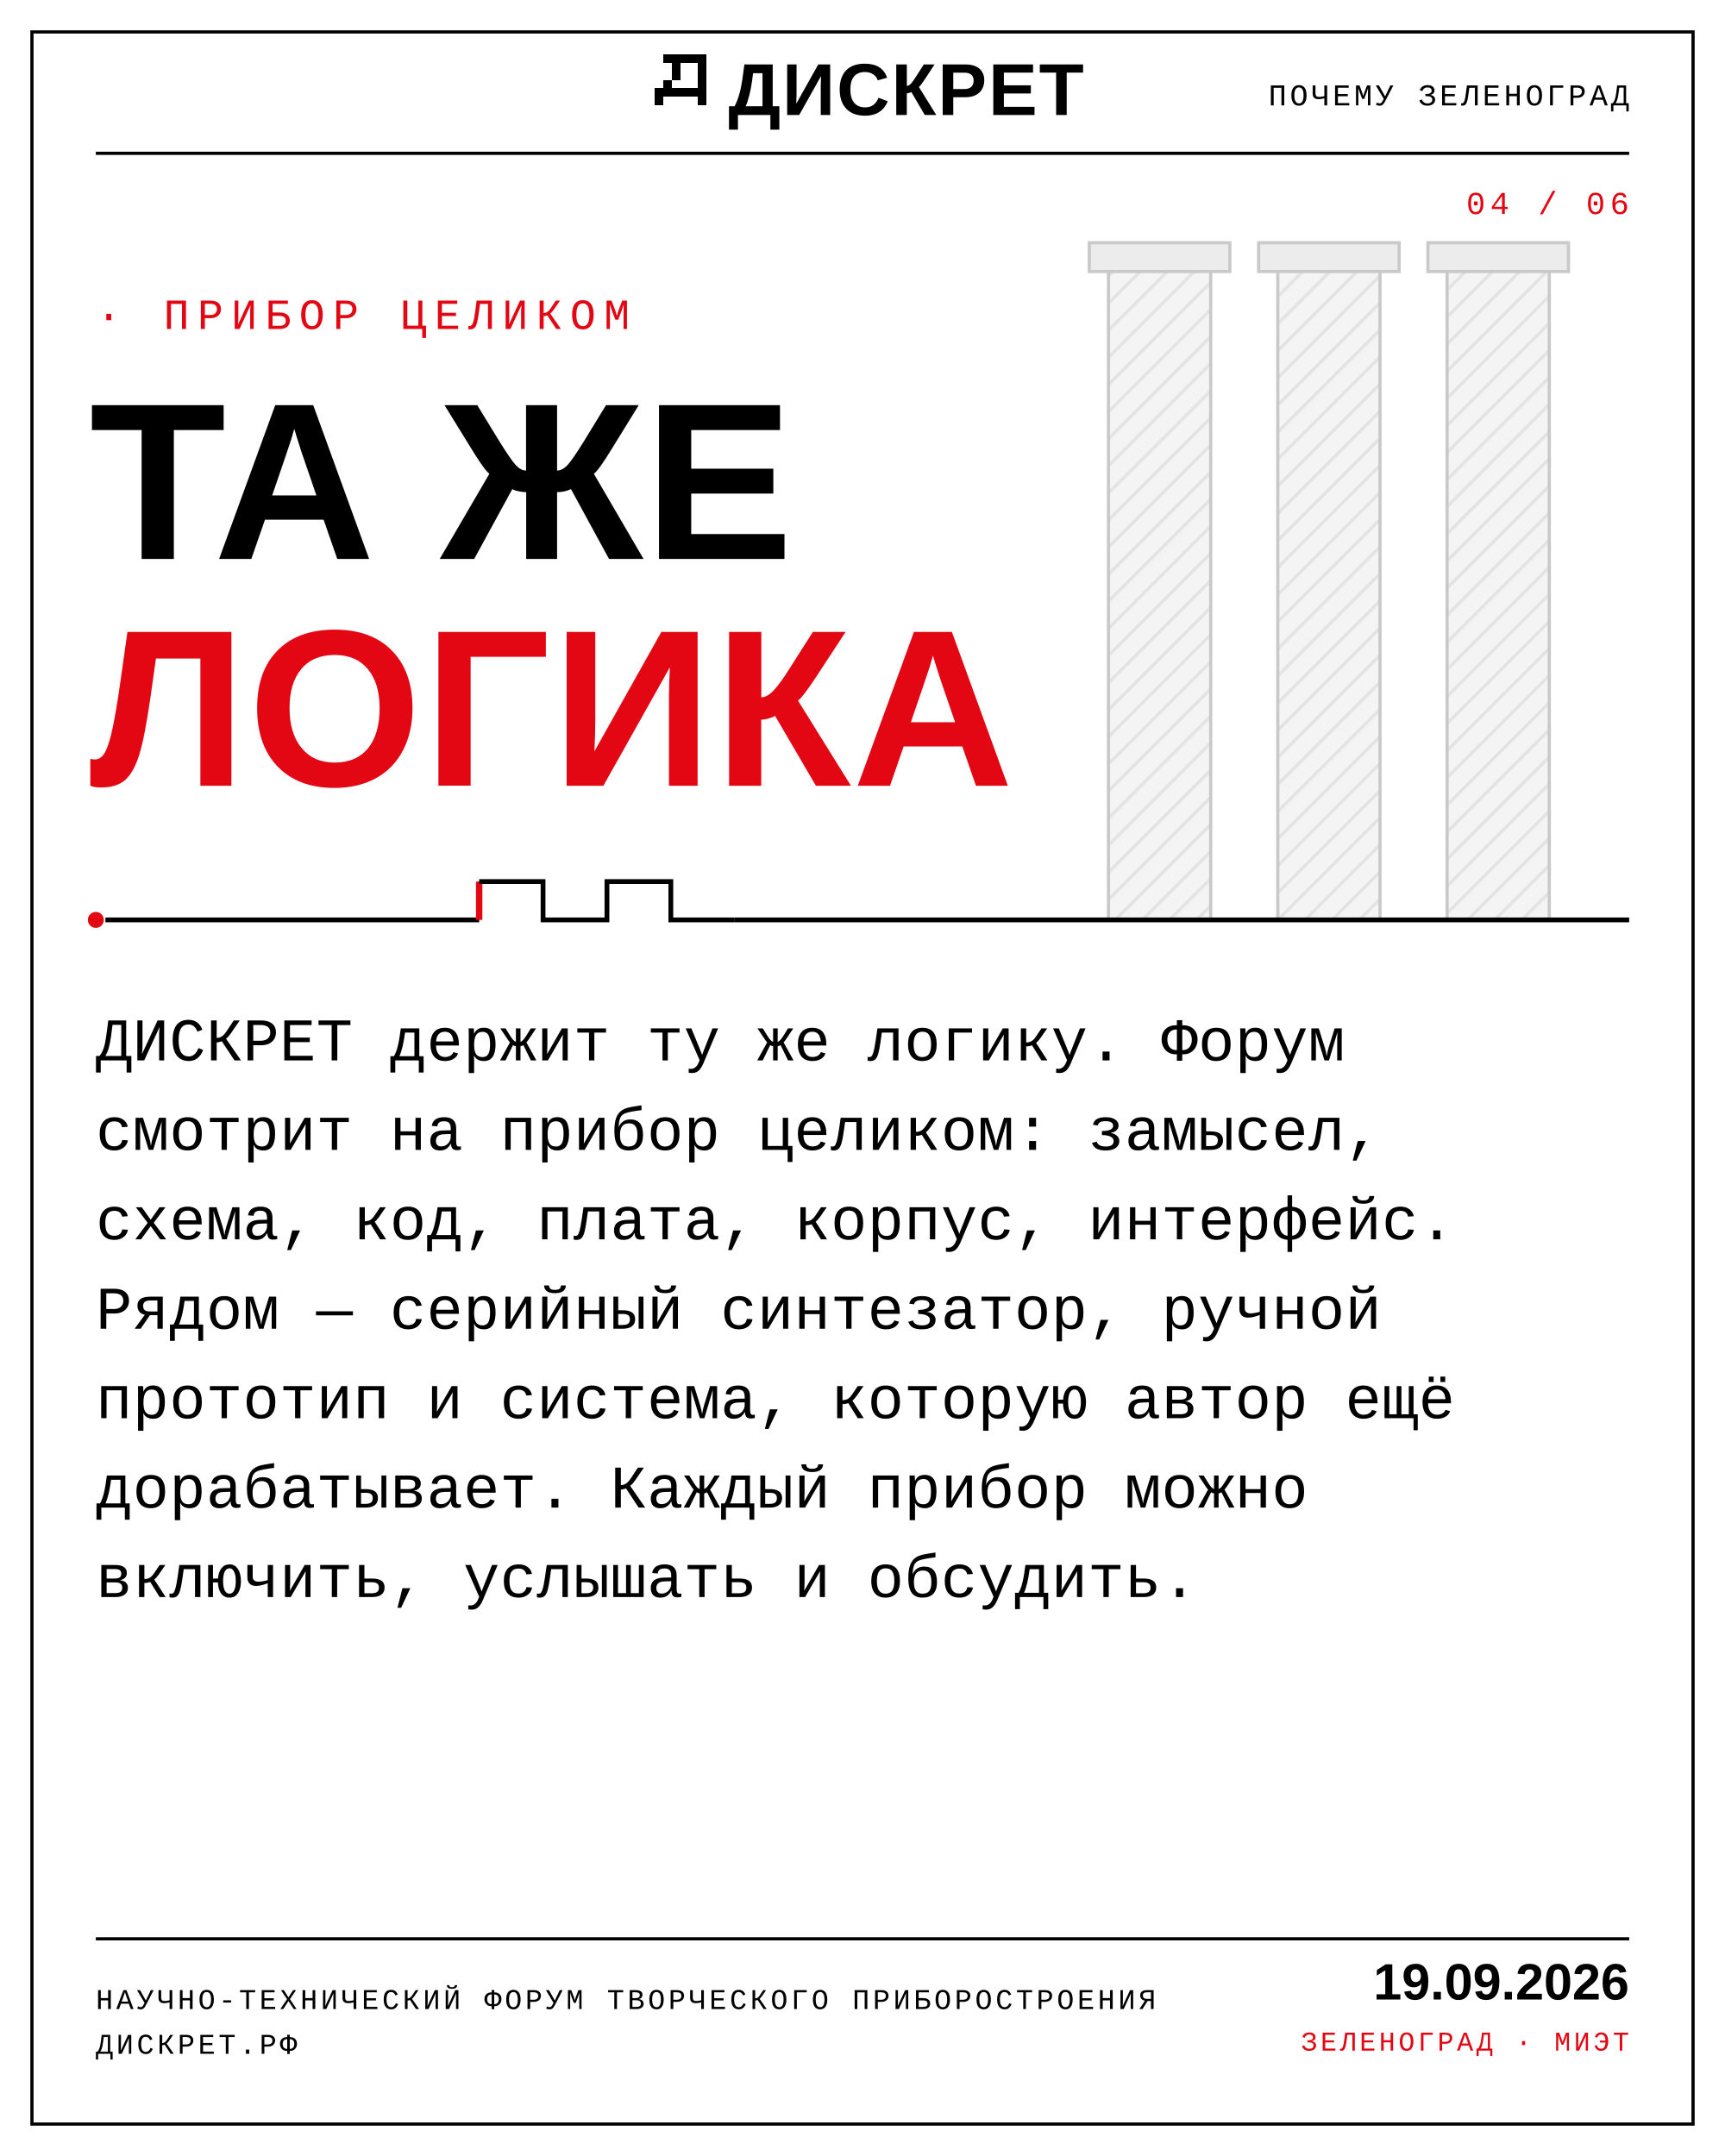
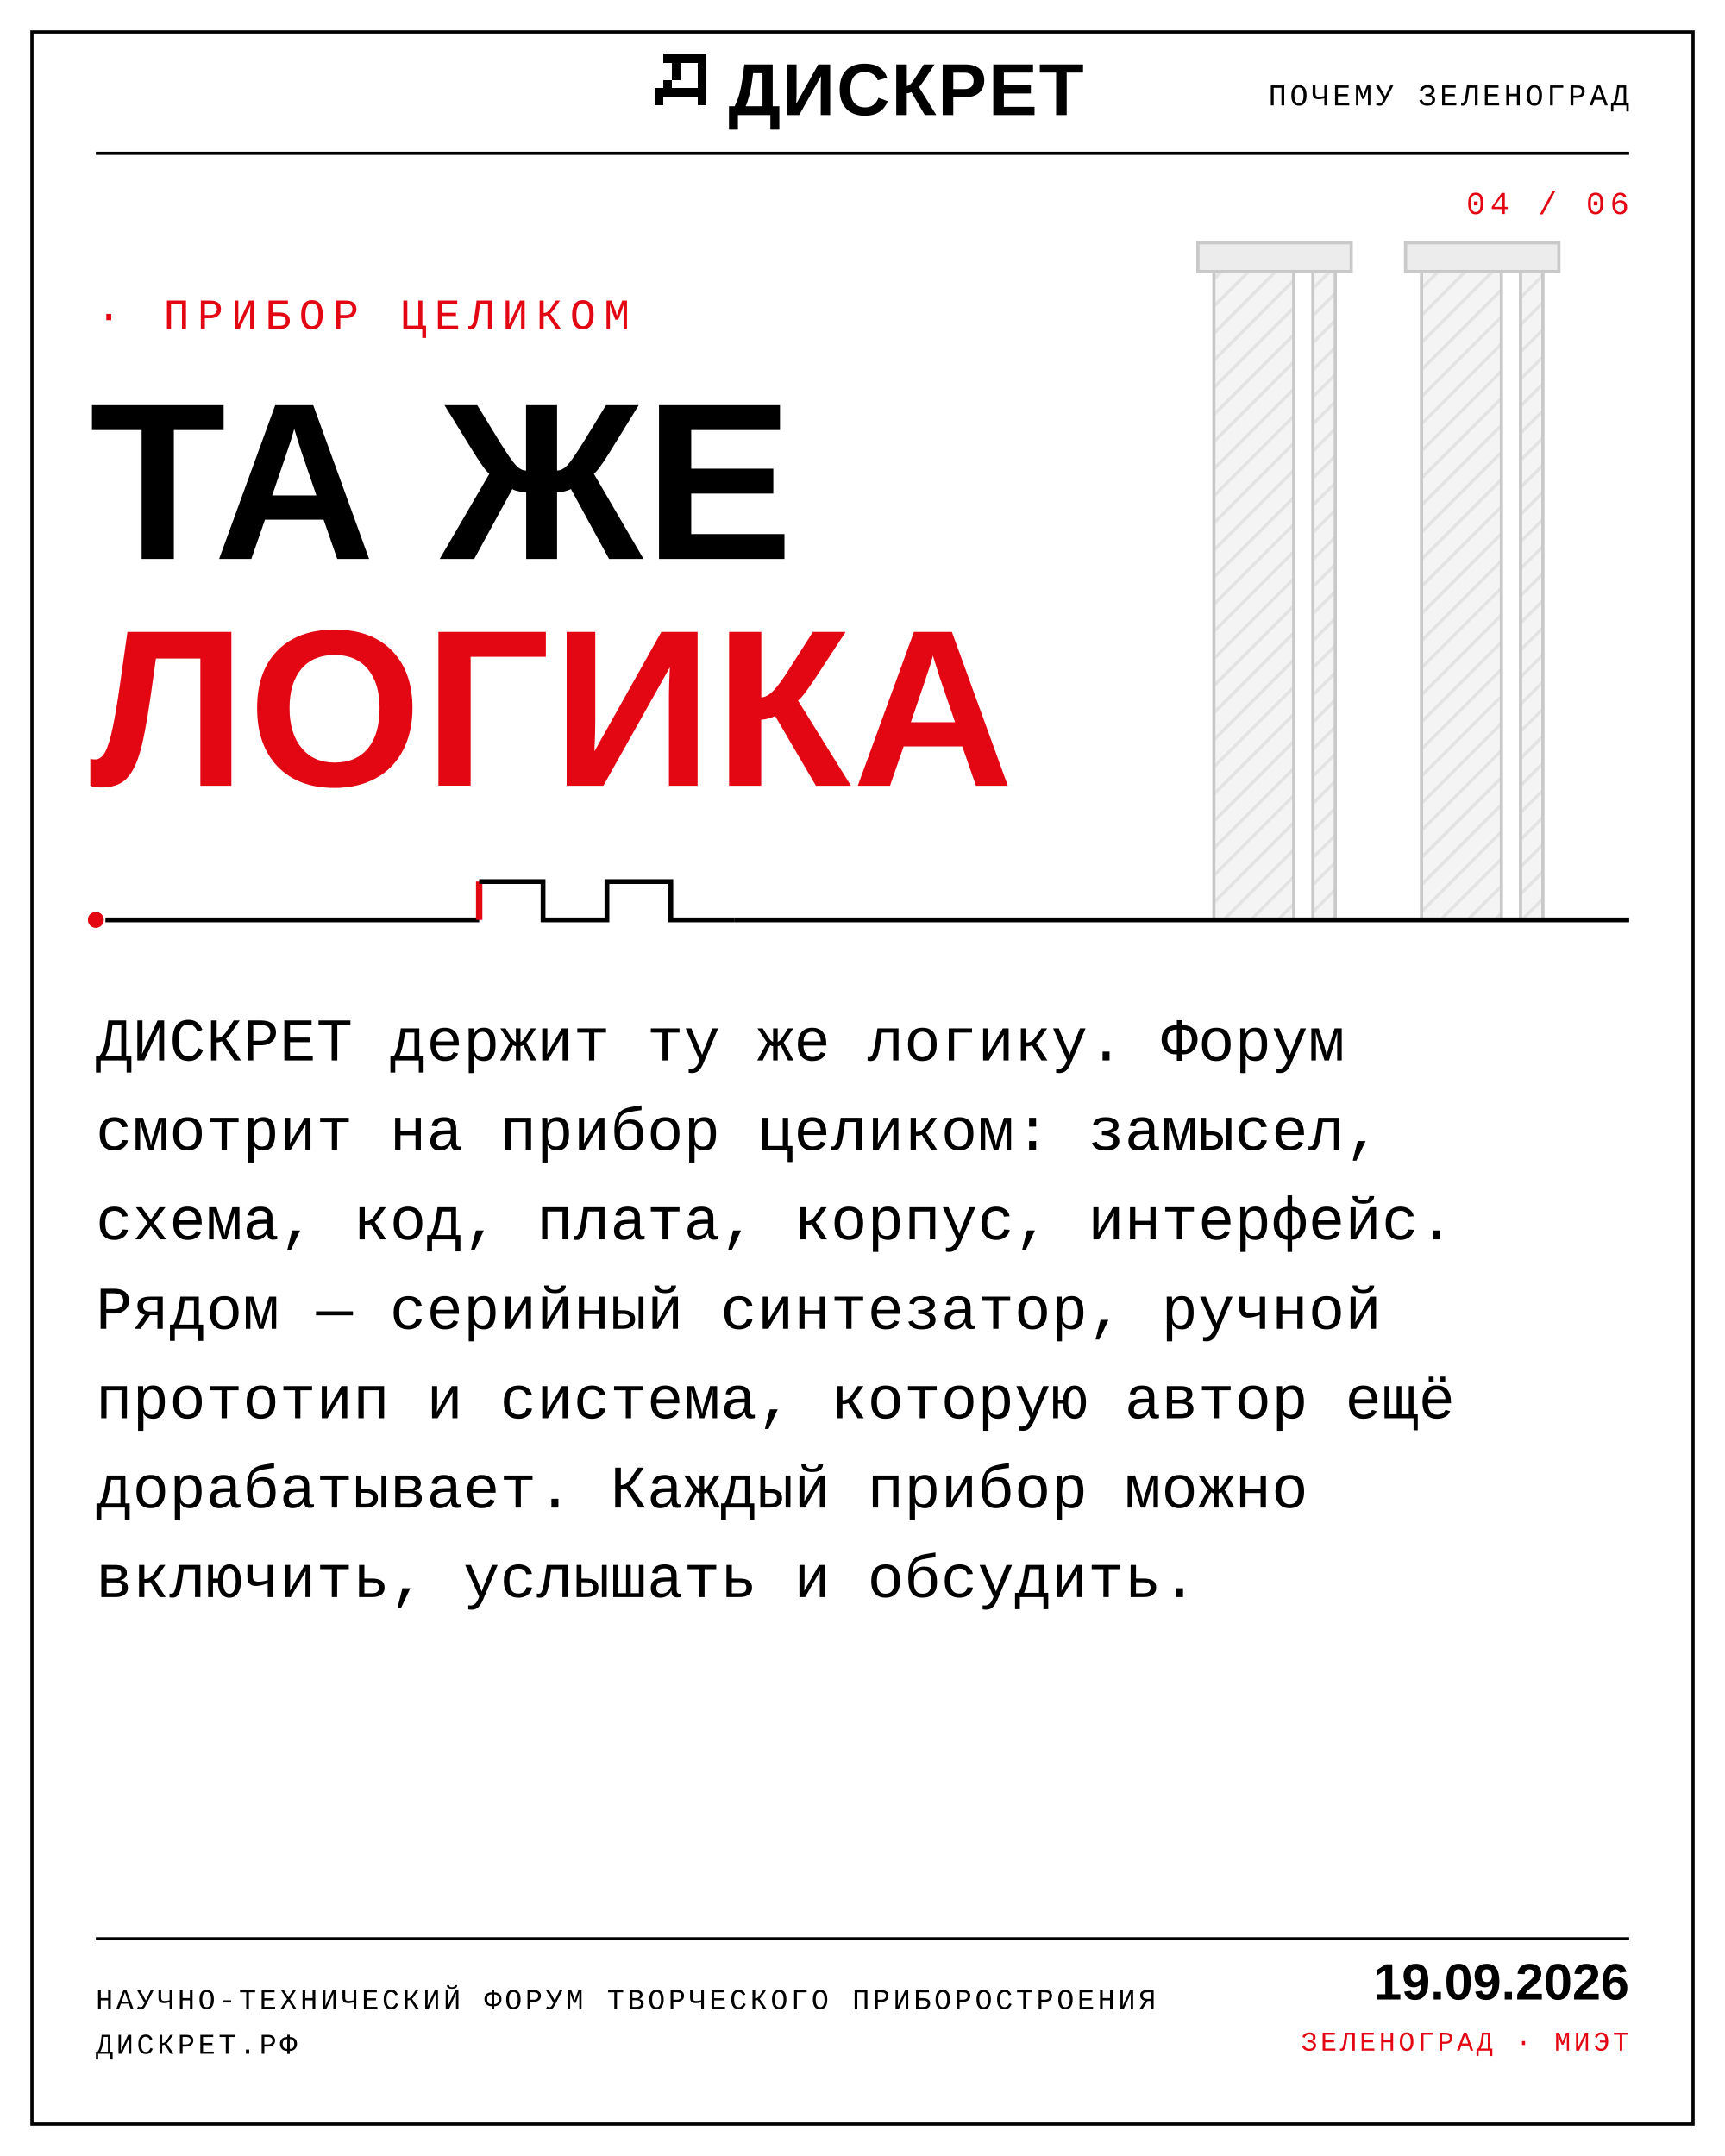
<svg xmlns="http://www.w3.org/2000/svg" width="1080" height="1350" viewBox="0 0 1080 1350" fill="none" font-family="'Arial Narrow','Helvetica Neue',Arial,sans-serif">
  <defs>
    <g id="logoD" shape-rendering="crispEdges" transform="scale(0.66667)">
      <rect x="10" y="0" width="2" height="12" />
      <rect x="2" y="0" width="8" height="2" />
      <rect x="4" y="2" width="2" height="4" />
      <rect x="2" y="6" width="2" height="2" />
      <rect x="0" y="8" width="12" height="2" />
      <rect x="0" y="10" width="2" height="2" />
    </g>
    <pattern id="th" width="12" height="12" patternTransform="rotate(45)" patternUnits="userSpaceOnUse">
      <rect width="12" height="12" fill="#f4f4f4" />
      <line x1="0" y1="0" x2="0" y2="12" stroke="#e3e3e3" stroke-width="4" />
    </pattern>
  </defs>
  <rect width="1080" height="1350" fill="#FFFFFF" />
  <rect x="20" y="20" width="1040" height="1310" fill="none" stroke="#000" stroke-width="2" />
  <use href="#logoD" fill="#000" transform="translate(410,34) scale(4.0)" />
  <text x="456" y="72" font-weight="800" font-size="46" letter-spacing="1" fill="#000">ДИСКРЕТ</text>
  <text x="1020" y="66" text-anchor="end" font-family="'Courier New',monospace" font-size="19" letter-spacing="2" fill="#000">ПОЧЕМУ ЗЕЛЕНОГРАД</text>
  <line x1="60" y1="96" x2="1020" y2="96" stroke="#000" stroke-width="2" />
  <text x="1020" y="134" text-anchor="end" font-family="'Courier New',monospace" font-size="20" letter-spacing="3" fill="#E30613">04 / 06</text>
-   <rect x="682" y="152" width="88" height="18" fill="#ececec" stroke="#c9c9c9" stroke-width="2" />
-   <rect x="694" y="170" width="64" height="406" fill="url(#th)" stroke="#c9c9c9" stroke-width="2" />
-   <rect x="788" y="152" width="88" height="18" fill="#ececec" stroke="#c9c9c9" stroke-width="2" />
-   <rect x="800" y="170" width="64" height="406" fill="url(#th)" stroke="#c9c9c9" stroke-width="2" />
-   <rect x="894" y="152" width="88" height="18" fill="#ececec" stroke="#c9c9c9" stroke-width="2" />
-   <rect x="906" y="170" width="64" height="406" fill="url(#th)" stroke="#c9c9c9" stroke-width="2" />
+   <rect x="750" y="152" width="96" height="18" fill="#ececec" stroke="#c9c9c9" stroke-width="2" />
+   <rect x="760" y="170" width="50" height="406" fill="url(#th)" stroke="#c9c9c9" stroke-width="2" />
+   <rect x="822" y="170" width="14" height="406" fill="url(#th)" stroke="#c9c9c9" stroke-width="2" />
+   <rect x="880" y="152" width="96" height="18" fill="#ececec" stroke="#c9c9c9" stroke-width="2" />
+   <rect x="890" y="170" width="50" height="406" fill="url(#th)" stroke="#c9c9c9" stroke-width="2" />
+   <rect x="952" y="170" width="14" height="406" fill="url(#th)" stroke="#c9c9c9" stroke-width="2" />
  <text x="60" y="206" font-family="'Courier New',monospace" font-size="27" letter-spacing="5" fill="#E30613">· ПРИБОР ЦЕЛИКОМ</text>
  <text x="56" y="350" font-weight="800" font-size="140" letter-spacing="1" fill="#000">ТА ЖЕ</text>
  <text x="56" y="492" font-weight="800" font-size="140" letter-spacing="1" fill="#E30613">ЛОГИКА</text>
  <circle cx="60" cy="576" r="5" fill="#E30613" />
  <line x1="66" y1="576" x2="300" y2="576" stroke="#000" stroke-width="3" />
  <line x1="300" y1="576" x2="300" y2="552" stroke="#E30613" stroke-width="4" />
  <polyline points="300,552 340,552 340,576 380,576 380,552 420,552 420,576 460,576" fill="none" stroke="#000" stroke-width="3" />
  <line x1="460" y1="576" x2="1020" y2="576" stroke="#000" stroke-width="3" />
  <text x="60" y="664" font-family="'Courier New',monospace" font-size="38" letter-spacing="0.2" fill="#000">ДИСКРЕТ держит ту же логику. Форум</text>
  <text x="60" y="720" font-family="'Courier New',monospace" font-size="38" letter-spacing="0.2" fill="#000">смотрит на прибор целиком: замысел,</text>
  <text x="60" y="776" font-family="'Courier New',monospace" font-size="38" letter-spacing="0.2" fill="#000">схема, код, плата, корпус, интерфейс.</text>
  <text x="60" y="832" font-family="'Courier New',monospace" font-size="38" letter-spacing="0.2" fill="#000">Рядом — серийный синтезатор, ручной</text>
  <text x="60" y="888" font-family="'Courier New',monospace" font-size="38" letter-spacing="0.2" fill="#000">прототип и система, которую автор ещё</text>
  <text x="60" y="944" font-family="'Courier New',monospace" font-size="38" letter-spacing="0.2" fill="#000">дорабатывает. Каждый прибор можно</text>
  <text x="60" y="1000" font-family="'Courier New',monospace" font-size="38" letter-spacing="0.2" fill="#000">включить, услышать и обсудить.</text>
  <line x1="60" y1="1214" x2="1020" y2="1214" stroke="#000" stroke-width="2" />
  <text x="60" y="1258" font-family="'Courier New',monospace" font-size="18" letter-spacing="2" fill="#000">НАУЧНО-ТЕХНИЧЕСКИЙ ФОРУМ ТВОРЧЕСКОГО ПРИБОРОСТРОЕНИЯ</text>
  <text x="60" y="1286" font-family="'Courier New',monospace" font-size="18" letter-spacing="2" fill="#000">ДИСКРЕТ.РФ</text>
  <text x="1020" y="1252" text-anchor="end" font-weight="800" font-size="32" fill="#000">19.09.2026</text>
  <text x="1020" y="1284" text-anchor="end" font-family="'Courier New',monospace" font-size="17" letter-spacing="2" fill="#E30613">ЗЕЛЕНОГРАД · МИЭТ</text>
</svg>
